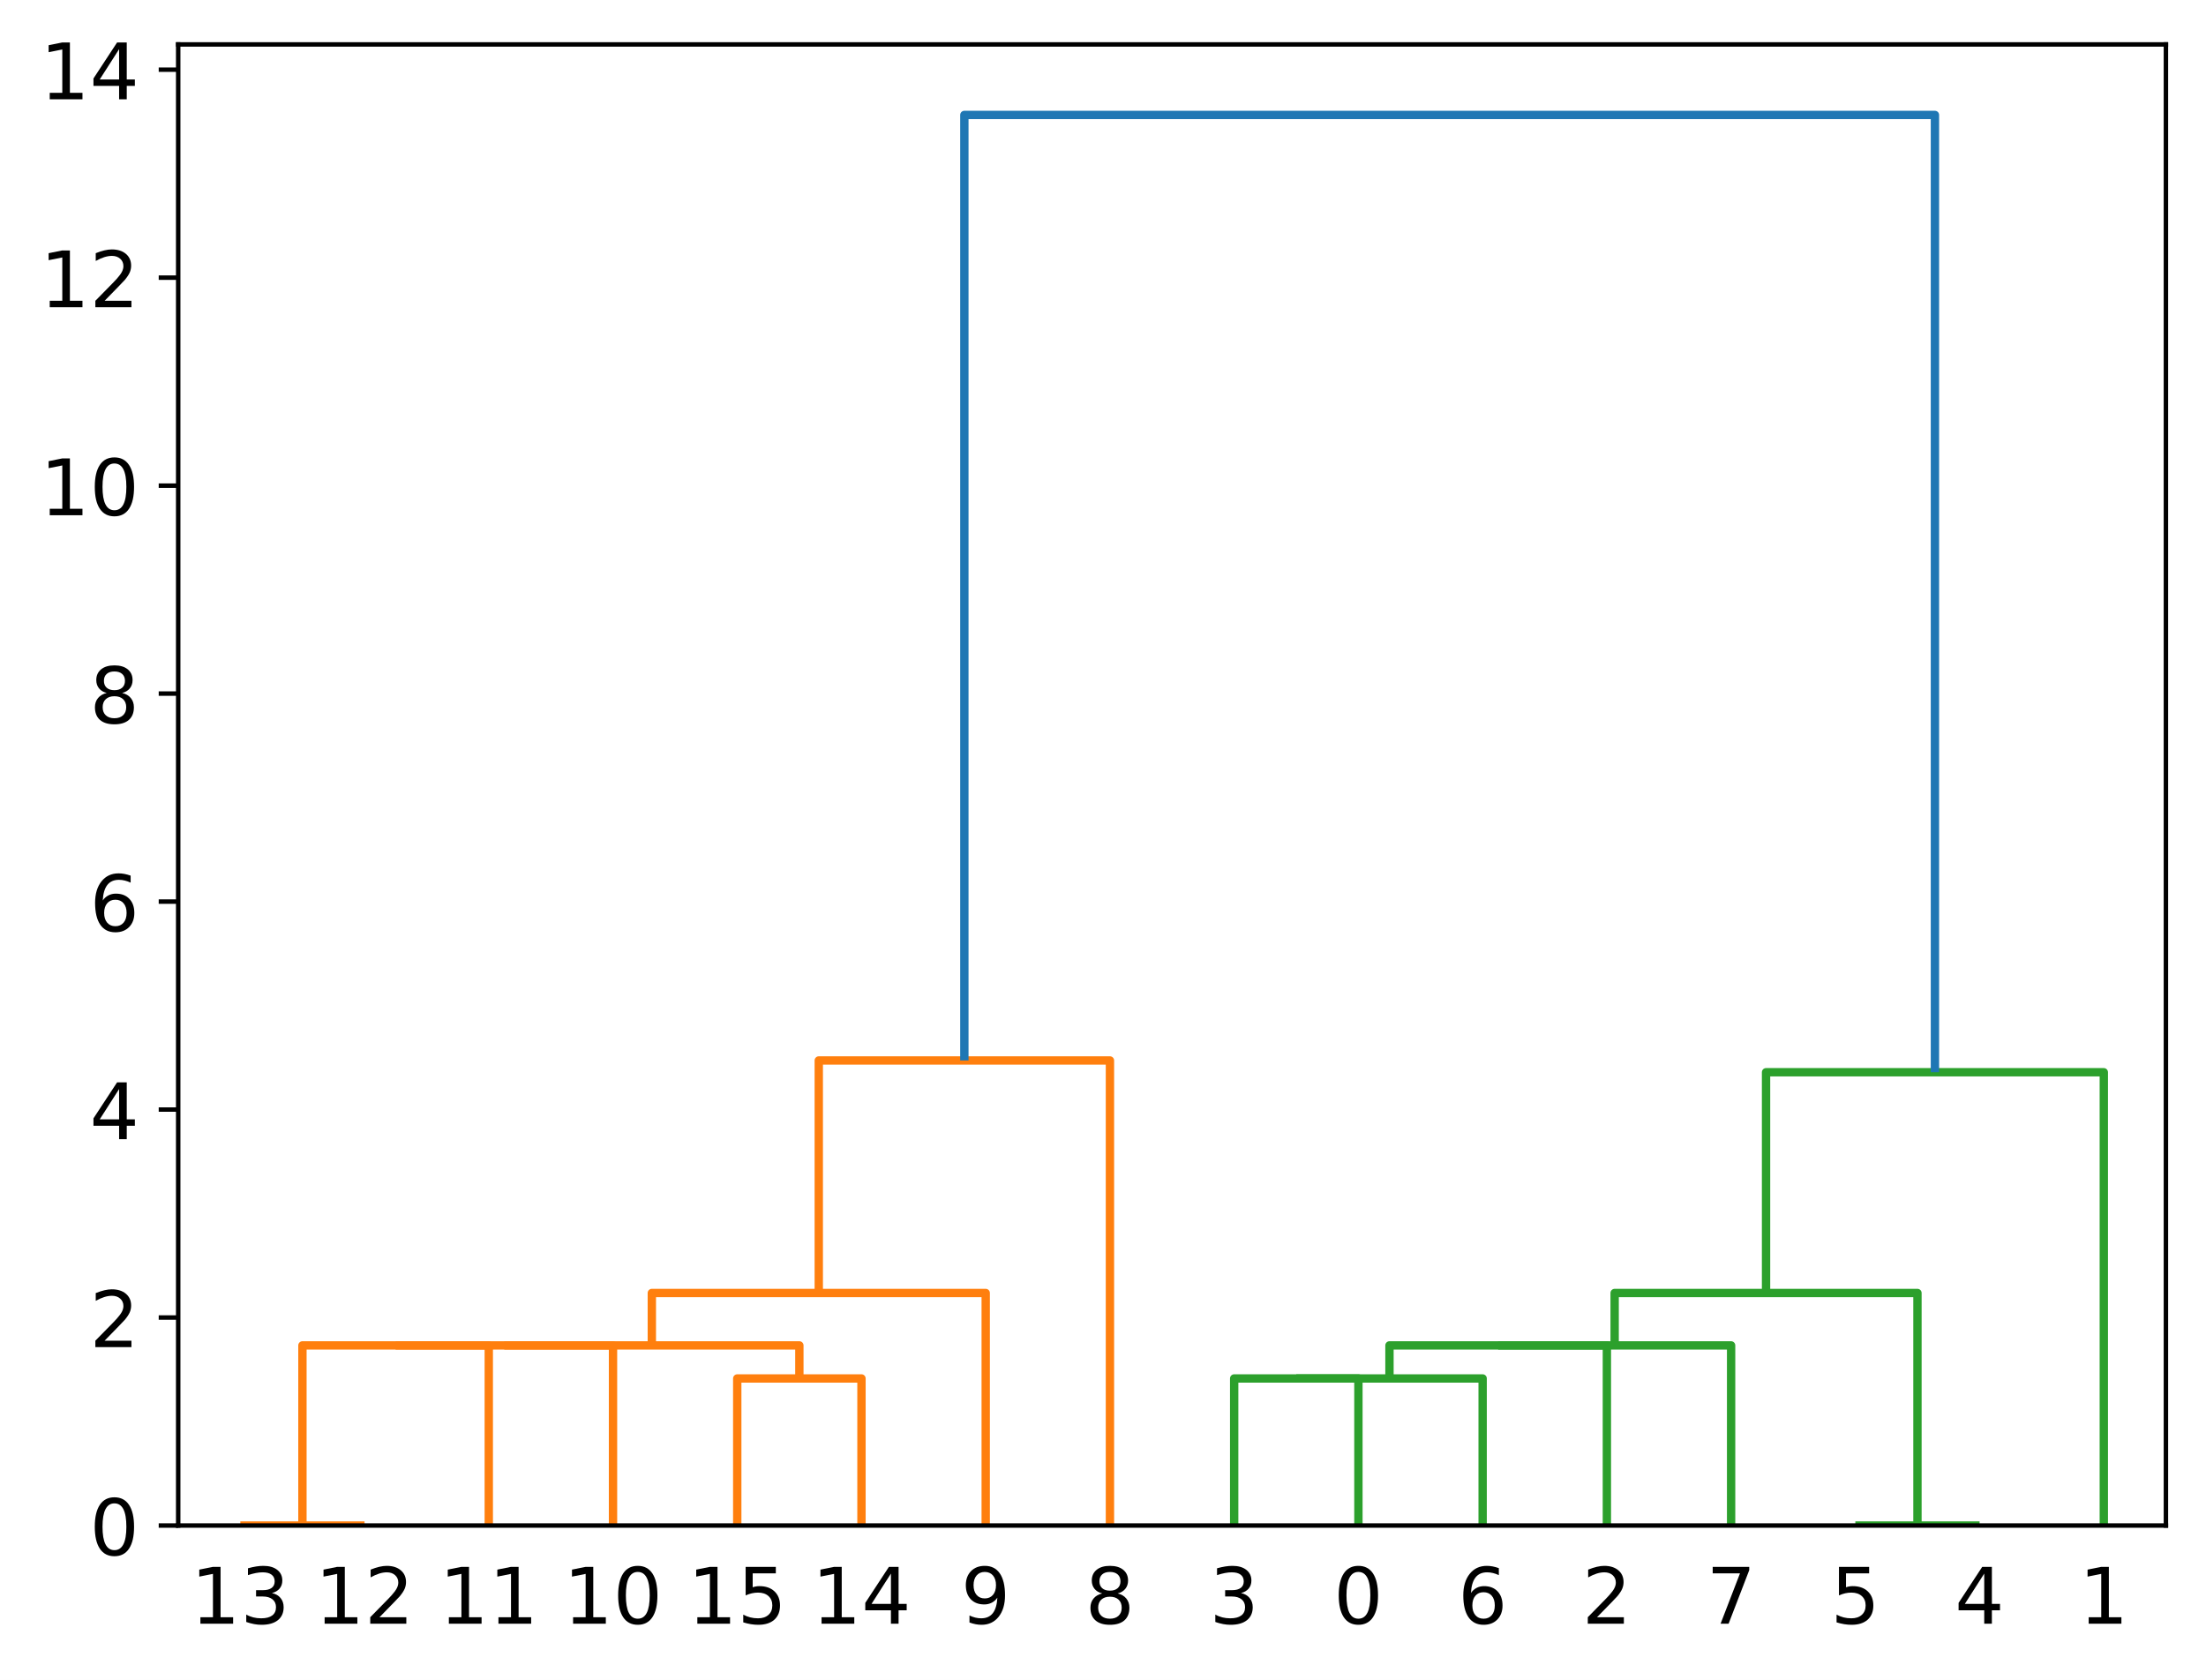
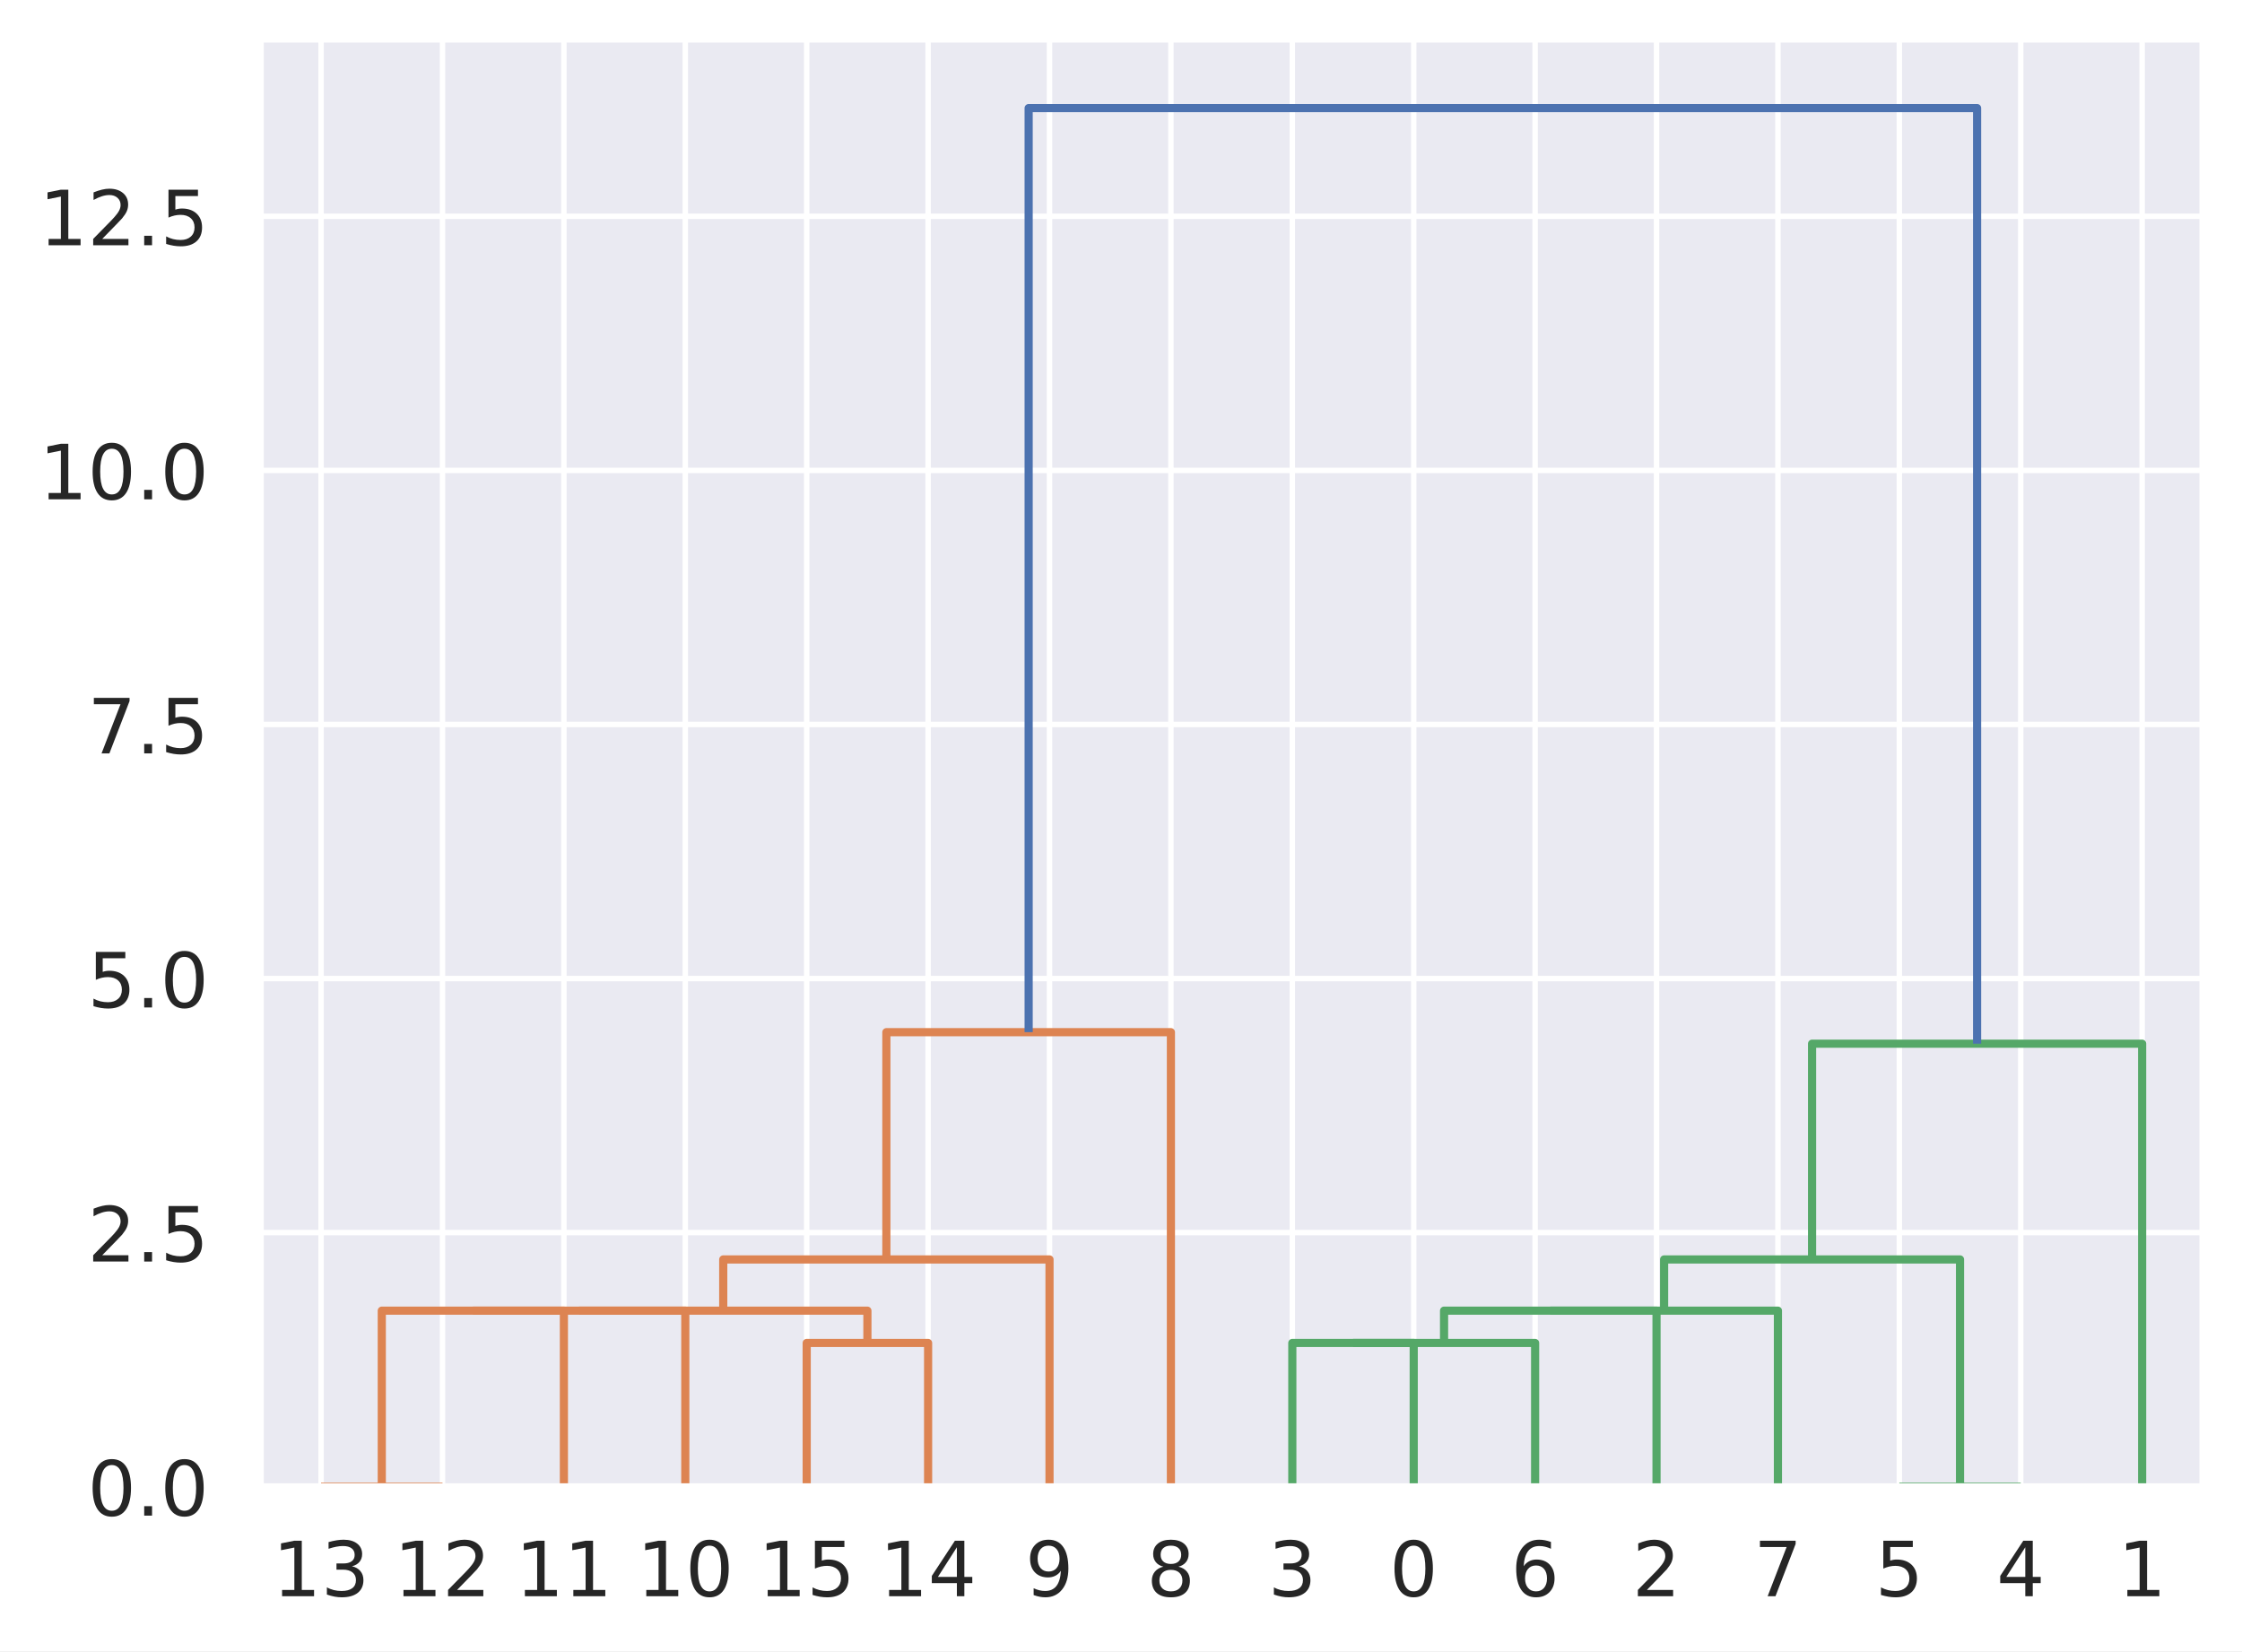
- <svg xmlns="http://www.w3.org/2000/svg" xmlns:xlink="http://www.w3.org/1999/xlink" width="396.335pt" height="301.842pt" viewBox="0 0 396.335 301.842" version="1.1">
+ <svg xmlns="http://www.w3.org/2000/svg" xmlns:xlink="http://www.w3.org/1999/xlink" width="412.192pt" height="303.561pt" viewBox="0 0 412.192 303.561" version="1.1">
  <defs>
    <style type="text/css">*{stroke-linejoin: round; stroke-linecap: butt}</style>
  </defs>
  <g id="figure_1">
    <g id="patch_1">
-       <path d="M 0 301.842  L 396.335 301.842  L 396.335 0  L 0 0  z " style="fill: #ffffff" />
+       <path d="M 0 303.561  L 412.192 303.561  L 412.192 0  L 0 0  z " style="fill: #ffffff" />
    </g>
    <g id="axes_1">
      <g id="patch_2">
-         <path d="M 32.015 274.093  L 389.135 274.093  L 389.135 7.981  L 32.015 7.981  z " style="fill: #ffffff" />
+         <path d="M 47.872 273.312  L 404.992 273.312  L 404.992 7.2  L 47.872 7.2  z " style="fill: #eaeaf2" />
      </g>
      <g id="matplotlib.axis_1">
        <g id="xtick_1">
+           <g id="line2d_1">
+             <path d="M 59.032 273.312  L 59.032 7.2  " clip-path="url(#pb46908886f)" style="fill: none; stroke: #ffffff; stroke-linecap: round" />
+           </g>
          <g id="text_1">
-             <g transform="translate(34.2675 291.7305)scale(0.14 -0.14)">
+             <g style="fill: #262626" transform="translate(50.12438 293.4498)scale(0.14 -0.14)">
              <defs>
                <path id="DejaVuSans-31" d="M 794 531  L 1825 531  L 1825 4091  L 703 3866  L 703 4441  L 1819 4666  L 2450 4666  L 2450 531  L 3481 531  L 3481 0  L 794 0  L 794 531  z " transform="scale(0.015625)" />
                <path id="DejaVuSans-33" d="M 2597 2516  Q 3050 2419 3304 2112  Q 3559 1806 3559 1356  Q 3559 666 3084 287  Q 2609 -91 1734 -91  Q 1441 -91 1130 -33  Q 819 25 488 141  L 488 750  Q 750 597 1062 519  Q 1375 441 1716 441  Q 2309 441 2620 675  Q 2931 909 2931 1356  Q 2931 1769 2642 2001  Q 2353 2234 1838 2234  L 1294 2234  L 1294 2753  L 1863 2753  Q 2328 2753 2575 2939  Q 2822 3125 2822 3475  Q 2822 3834 2567 4026  Q 2313 4219 1838 4219  Q 1578 4219 1281 4162  Q 984 4106 628 3988  L 628 4550  Q 988 4650 1302 4700  Q 1616 4750 1894 4750  Q 2613 4750 3031 4423  Q 3450 4097 3450 3541  Q 3450 3153 3228 2886  Q 3006 2619 2597 2516  z " transform="scale(0.015625)" />
              </defs>
              <use xlink:href="#DejaVuSans-31" />
              <use xlink:href="#DejaVuSans-33" x="63.623" />
            </g>
          </g>
        </g>
        <g id="xtick_2">
+           <g id="line2d_2">
+             <path d="M 81.352 273.312  L 81.352 7.2  " clip-path="url(#pb46908886f)" style="fill: none; stroke: #ffffff; stroke-linecap: round" />
+           </g>
          <g id="text_2">
-             <g transform="translate(56.5875 291.7305)scale(0.14 -0.14)">
+             <g style="fill: #262626" transform="translate(72.44437 293.4498)scale(0.14 -0.14)">
              <defs>
                <path id="DejaVuSans-32" d="M 1228 531  L 3431 531  L 3431 0  L 469 0  L 469 531  Q 828 903 1448 1529  Q 2069 2156 2228 2338  Q 2531 2678 2651 2914  Q 2772 3150 2772 3378  Q 2772 3750 2511 3984  Q 2250 4219 1831 4219  Q 1534 4219 1204 4116  Q 875 4013 500 3803  L 500 4441  Q 881 4594 1212 4672  Q 1544 4750 1819 4750  Q 2544 4750 2975 4387  Q 3406 4025 3406 3419  Q 3406 3131 3298 2873  Q 3191 2616 2906 2266  Q 2828 2175 2409 1742  Q 1991 1309 1228 531  z " transform="scale(0.015625)" />
              </defs>
              <use xlink:href="#DejaVuSans-31" />
              <use xlink:href="#DejaVuSans-32" x="63.623" />
            </g>
          </g>
        </g>
        <g id="xtick_3">
+           <g id="line2d_3">
+             <path d="M 103.672 273.312  L 103.672 7.2  " clip-path="url(#pb46908886f)" style="fill: none; stroke: #ffffff; stroke-linecap: round" />
+           </g>
          <g id="text_3">
-             <g transform="translate(78.9075 291.7305)scale(0.14 -0.14)">
+             <g style="fill: #262626" transform="translate(94.76438 293.4498)scale(0.14 -0.14)">
              <use xlink:href="#DejaVuSans-31" />
              <use xlink:href="#DejaVuSans-31" x="63.623" />
            </g>
          </g>
        </g>
        <g id="xtick_4">
+           <g id="line2d_4">
+             <path d="M 125.992 273.312  L 125.992 7.2  " clip-path="url(#pb46908886f)" style="fill: none; stroke: #ffffff; stroke-linecap: round" />
+           </g>
          <g id="text_4">
-             <g transform="translate(101.2275 291.7305)scale(0.14 -0.14)">
+             <g style="fill: #262626" transform="translate(117.0844 293.4498)scale(0.14 -0.14)">
              <defs>
                <path id="DejaVuSans-30" d="M 2034 4250  Q 1547 4250 1301 3770  Q 1056 3291 1056 2328  Q 1056 1369 1301 889  Q 1547 409 2034 409  Q 2525 409 2770 889  Q 3016 1369 3016 2328  Q 3016 3291 2770 3770  Q 2525 4250 2034 4250  z M 2034 4750  Q 2819 4750 3233 4129  Q 3647 3509 3647 2328  Q 3647 1150 3233 529  Q 2819 -91 2034 -91  Q 1250 -91 836 529  Q 422 1150 422 2328  Q 422 3509 836 4129  Q 1250 4750 2034 4750  z " transform="scale(0.015625)" />
              </defs>
              <use xlink:href="#DejaVuSans-31" />
              <use xlink:href="#DejaVuSans-30" x="63.623" />
            </g>
          </g>
        </g>
        <g id="xtick_5">
+           <g id="line2d_5">
+             <path d="M 148.312 273.312  L 148.312 7.2  " clip-path="url(#pb46908886f)" style="fill: none; stroke: #ffffff; stroke-linecap: round" />
+           </g>
          <g id="text_5">
-             <g transform="translate(123.5475 291.7305)scale(0.14 -0.14)">
+             <g style="fill: #262626" transform="translate(139.4044 293.4498)scale(0.14 -0.14)">
              <defs>
                <path id="DejaVuSans-35" d="M 691 4666  L 3169 4666  L 3169 4134  L 1269 4134  L 1269 2991  Q 1406 3038 1543 3061  Q 1681 3084 1819 3084  Q 2600 3084 3056 2656  Q 3513 2228 3513 1497  Q 3513 744 3044 326  Q 2575 -91 1722 -91  Q 1428 -91 1123 -41  Q 819 9 494 109  L 494 744  Q 775 591 1075 516  Q 1375 441 1709 441  Q 2250 441 2565 725  Q 2881 1009 2881 1497  Q 2881 1984 2565 2268  Q 2250 2553 1709 2553  Q 1456 2553 1204 2497  Q 953 2441 691 2322  L 691 4666  z " transform="scale(0.015625)" />
              </defs>
              <use xlink:href="#DejaVuSans-31" />
              <use xlink:href="#DejaVuSans-35" x="63.623" />
            </g>
          </g>
        </g>
        <g id="xtick_6">
+           <g id="line2d_6">
+             <path d="M 170.632 273.312  L 170.632 7.2  " clip-path="url(#pb46908886f)" style="fill: none; stroke: #ffffff; stroke-linecap: round" />
+           </g>
          <g id="text_6">
-             <g transform="translate(145.8675 291.7305)scale(0.14 -0.14)">
+             <g style="fill: #262626" transform="translate(161.7244 293.4498)scale(0.14 -0.14)">
              <defs>
                <path id="DejaVuSans-34" d="M 2419 4116  L 825 1625  L 2419 1625  L 2419 4116  z M 2253 4666  L 3047 4666  L 3047 1625  L 3713 1625  L 3713 1100  L 3047 1100  L 3047 0  L 2419 0  L 2419 1100  L 313 1100  L 313 1709  L 2253 4666  z " transform="scale(0.015625)" />
              </defs>
              <use xlink:href="#DejaVuSans-31" />
              <use xlink:href="#DejaVuSans-34" x="63.623" />
            </g>
          </g>
        </g>
        <g id="xtick_7">
+           <g id="line2d_7">
+             <path d="M 192.952 273.312  L 192.952 7.2  " clip-path="url(#pb46908886f)" style="fill: none; stroke: #ffffff; stroke-linecap: round" />
+           </g>
          <g id="text_7">
-             <g transform="translate(172.6413 291.7305)scale(0.14 -0.14)">
+             <g style="fill: #262626" transform="translate(188.4981 293.4498)scale(0.14 -0.14)">
              <defs>
                <path id="DejaVuSans-39" d="M 703 97  L 703 672  Q 941 559 1184 500  Q 1428 441 1663 441  Q 2288 441 2617 861  Q 2947 1281 2994 2138  Q 2813 1869 2534 1725  Q 2256 1581 1919 1581  Q 1219 1581 811 2004  Q 403 2428 403 3163  Q 403 3881 828 4315  Q 1253 4750 1959 4750  Q 2769 4750 3195 4129  Q 3622 3509 3622 2328  Q 3622 1225 3098 567  Q 2575 -91 1691 -91  Q 1453 -91 1209 -44  Q 966 3 703 97  z M 1959 2075  Q 2384 2075 2632 2365  Q 2881 2656 2881 3163  Q 2881 3666 2632 3958  Q 2384 4250 1959 4250  Q 1534 4250 1286 3958  Q 1038 3666 1038 3163  Q 1038 2656 1286 2365  Q 1534 2075 1959 2075  z " transform="scale(0.015625)" />
              </defs>
              <use xlink:href="#DejaVuSans-39" />
            </g>
          </g>
        </g>
        <g id="xtick_8">
+           <g id="line2d_8">
+             <path d="M 215.272 273.312  L 215.272 7.2  " clip-path="url(#pb46908886f)" style="fill: none; stroke: #ffffff; stroke-linecap: round" />
+           </g>
          <g id="text_8">
-             <g transform="translate(194.9613 291.7305)scale(0.14 -0.14)">
+             <g style="fill: #262626" transform="translate(210.8181 293.4498)scale(0.14 -0.14)">
              <defs>
                <path id="DejaVuSans-38" d="M 2034 2216  Q 1584 2216 1326 1975  Q 1069 1734 1069 1313  Q 1069 891 1326 650  Q 1584 409 2034 409  Q 2484 409 2743 651  Q 3003 894 3003 1313  Q 3003 1734 2745 1975  Q 2488 2216 2034 2216  z M 1403 2484  Q 997 2584 770 2862  Q 544 3141 544 3541  Q 544 4100 942 4425  Q 1341 4750 2034 4750  Q 2731 4750 3128 4425  Q 3525 4100 3525 3541  Q 3525 3141 3298 2862  Q 3072 2584 2669 2484  Q 3125 2378 3379 2068  Q 3634 1759 3634 1313  Q 3634 634 3220 271  Q 2806 -91 2034 -91  Q 1263 -91 848 271  Q 434 634 434 1313  Q 434 1759 690 2068  Q 947 2378 1403 2484  z M 1172 3481  Q 1172 3119 1398 2916  Q 1625 2713 2034 2713  Q 2441 2713 2670 2916  Q 2900 3119 2900 3481  Q 2900 3844 2670 4047  Q 2441 4250 2034 4250  Q 1625 4250 1398 4047  Q 1172 3844 1172 3481  z " transform="scale(0.015625)" />
              </defs>
              <use xlink:href="#DejaVuSans-38" />
            </g>
          </g>
        </g>
        <g id="xtick_9">
+           <g id="line2d_9">
+             <path d="M 237.592 273.312  L 237.592 7.2  " clip-path="url(#pb46908886f)" style="fill: none; stroke: #ffffff; stroke-linecap: round" />
+           </g>
          <g id="text_9">
-             <g transform="translate(217.2812 291.7305)scale(0.14 -0.14)">
+             <g style="fill: #262626" transform="translate(233.1381 293.4498)scale(0.14 -0.14)">
              <use xlink:href="#DejaVuSans-33" />
            </g>
          </g>
        </g>
        <g id="xtick_10">
+           <g id="line2d_10">
+             <path d="M 259.912 273.312  L 259.912 7.2  " clip-path="url(#pb46908886f)" style="fill: none; stroke: #ffffff; stroke-linecap: round" />
+           </g>
          <g id="text_10">
-             <g transform="translate(239.6012 291.7305)scale(0.14 -0.14)">
+             <g style="fill: #262626" transform="translate(255.4581 293.4498)scale(0.14 -0.14)">
              <use xlink:href="#DejaVuSans-30" />
            </g>
          </g>
        </g>
        <g id="xtick_11">
+           <g id="line2d_11">
+             <path d="M 282.232 273.312  L 282.232 7.2  " clip-path="url(#pb46908886f)" style="fill: none; stroke: #ffffff; stroke-linecap: round" />
+           </g>
          <g id="text_11">
-             <g transform="translate(261.9212 291.7305)scale(0.14 -0.14)">
+             <g style="fill: #262626" transform="translate(277.7781 293.4498)scale(0.14 -0.14)">
              <defs>
                <path id="DejaVuSans-36" d="M 2113 2584  Q 1688 2584 1439 2293  Q 1191 2003 1191 1497  Q 1191 994 1439 701  Q 1688 409 2113 409  Q 2538 409 2786 701  Q 3034 994 3034 1497  Q 3034 2003 2786 2293  Q 2538 2584 2113 2584  z M 3366 4563  L 3366 3988  Q 3128 4100 2886 4159  Q 2644 4219 2406 4219  Q 1781 4219 1451 3797  Q 1122 3375 1075 2522  Q 1259 2794 1537 2939  Q 1816 3084 2150 3084  Q 2853 3084 3261 2657  Q 3669 2231 3669 1497  Q 3669 778 3244 343  Q 2819 -91 2113 -91  Q 1303 -91 875 529  Q 447 1150 447 2328  Q 447 3434 972 4092  Q 1497 4750 2381 4750  Q 2619 4750 2861 4703  Q 3103 4656 3366 4563  z " transform="scale(0.015625)" />
              </defs>
              <use xlink:href="#DejaVuSans-36" />
            </g>
          </g>
        </g>
        <g id="xtick_12">
+           <g id="line2d_12">
+             <path d="M 304.552 273.312  L 304.552 7.2  " clip-path="url(#pb46908886f)" style="fill: none; stroke: #ffffff; stroke-linecap: round" />
+           </g>
          <g id="text_12">
-             <g transform="translate(284.2412 291.7305)scale(0.14 -0.14)">
+             <g style="fill: #262626" transform="translate(300.0981 293.4498)scale(0.14 -0.14)">
              <use xlink:href="#DejaVuSans-32" />
            </g>
          </g>
        </g>
        <g id="xtick_13">
+           <g id="line2d_13">
+             <path d="M 326.872 273.312  L 326.872 7.2  " clip-path="url(#pb46908886f)" style="fill: none; stroke: #ffffff; stroke-linecap: round" />
+           </g>
          <g id="text_13">
-             <g transform="translate(306.5612 291.7305)scale(0.14 -0.14)">
+             <g style="fill: #262626" transform="translate(322.4181 293.4498)scale(0.14 -0.14)">
              <defs>
                <path id="DejaVuSans-37" d="M 525 4666  L 3525 4666  L 3525 4397  L 1831 0  L 1172 0  L 2766 4134  L 525 4134  L 525 4666  z " transform="scale(0.015625)" />
              </defs>
              <use xlink:href="#DejaVuSans-37" />
            </g>
          </g>
        </g>
        <g id="xtick_14">
+           <g id="line2d_14">
+             <path d="M 349.192 273.312  L 349.192 7.2  " clip-path="url(#pb46908886f)" style="fill: none; stroke: #ffffff; stroke-linecap: round" />
+           </g>
          <g id="text_14">
-             <g transform="translate(328.8813 291.7305)scale(0.14 -0.14)">
+             <g style="fill: #262626" transform="translate(344.7381 293.4498)scale(0.14 -0.14)">
              <use xlink:href="#DejaVuSans-35" />
            </g>
          </g>
        </g>
        <g id="xtick_15">
+           <g id="line2d_15">
+             <path d="M 371.512 273.312  L 371.512 7.2  " clip-path="url(#pb46908886f)" style="fill: none; stroke: #ffffff; stroke-linecap: round" />
+           </g>
          <g id="text_15">
-             <g transform="translate(351.2013 291.7305)scale(0.14 -0.14)">
+             <g style="fill: #262626" transform="translate(367.0581 293.4498)scale(0.14 -0.14)">
              <use xlink:href="#DejaVuSans-34" />
            </g>
          </g>
        </g>
        <g id="xtick_16">
+           <g id="line2d_16">
+             <path d="M 393.832 273.312  L 393.832 7.2  " clip-path="url(#pb46908886f)" style="fill: none; stroke: #ffffff; stroke-linecap: round" />
+           </g>
          <g id="text_16">
-             <g transform="translate(373.5213 291.7305)scale(0.14 -0.14)">
+             <g style="fill: #262626" transform="translate(389.3781 293.4498)scale(0.14 -0.14)">
              <use xlink:href="#DejaVuSans-31" />
            </g>
          </g>
        </g>
      </g>
      <g id="matplotlib.axis_2">
        <g id="ytick_1">
-           <g id="line2d_1">
-             <defs>
-               <path id="m17e5e43dc5" d="M 0 0  L -3.5 0  " style="stroke: #000000; stroke-width: 0.8" />
-             </defs>
-             <g>
-               <use xlink:href="#m17e5e43dc5" x="32.015" y="274.093" style="stroke: #000000; stroke-width: 0.8" />
-             </g>
+           <g id="line2d_17">
+             <path d="M 47.872 273.312  L 404.992 273.312  " clip-path="url(#pb46908886f)" style="fill: none; stroke: #ffffff; stroke-linecap: round" />
          </g>
          <g id="text_17">
-             <g transform="translate(16.1075 279.4116)scale(0.14 -0.14)">
+             <g style="fill: #262626" transform="translate(16.1075 278.6309)scale(0.14 -0.14)">
+               <defs>
+                 <path id="DejaVuSans-2e" d="M 684 794  L 1344 794  L 1344 0  L 684 0  L 684 794  z " transform="scale(0.015625)" />
+               </defs>
              <use xlink:href="#DejaVuSans-30" />
+               <use xlink:href="#DejaVuSans-2e" x="63.623" />
+               <use xlink:href="#DejaVuSans-30" x="95.41" />
            </g>
          </g>
        </g>
        <g id="ytick_2">
-           <g id="line2d_2">
-             <g>
-               <use xlink:href="#m17e5e43dc5" x="32.015" y="236.725" style="stroke: #000000; stroke-width: 0.8" />
-             </g>
+           <g id="line2d_18">
+             <path d="M 47.872 226.602  L 404.992 226.602  " clip-path="url(#pb46908886f)" style="fill: none; stroke: #ffffff; stroke-linecap: round" />
          </g>
          <g id="text_18">
-             <g transform="translate(16.1075 242.0439)scale(0.14 -0.14)">
+             <g style="fill: #262626" transform="translate(16.1075 231.9213)scale(0.14 -0.14)">
              <use xlink:href="#DejaVuSans-32" />
+               <use xlink:href="#DejaVuSans-2e" x="63.623" />
+               <use xlink:href="#DejaVuSans-35" x="95.41" />
            </g>
          </g>
        </g>
        <g id="ytick_3">
-           <g id="line2d_3">
-             <g>
-               <use xlink:href="#m17e5e43dc5" x="32.015" y="199.357" style="stroke: #000000; stroke-width: 0.8" />
-             </g>
+           <g id="line2d_19">
+             <path d="M 47.872 179.893  L 404.992 179.893  " clip-path="url(#pb46908886f)" style="fill: none; stroke: #ffffff; stroke-linecap: round" />
          </g>
          <g id="text_19">
-             <g transform="translate(16.1075 204.6763)scale(0.14 -0.14)">
-               <use xlink:href="#DejaVuSans-34" />
+             <g style="fill: #262626" transform="translate(16.1075 185.2117)scale(0.14 -0.14)">
+               <use xlink:href="#DejaVuSans-35" />
+               <use xlink:href="#DejaVuSans-2e" x="63.623" />
+               <use xlink:href="#DejaVuSans-30" x="95.41" />
            </g>
          </g>
        </g>
        <g id="ytick_4">
-           <g id="line2d_4">
-             <g>
-               <use xlink:href="#m17e5e43dc5" x="32.015" y="161.99" style="stroke: #000000; stroke-width: 0.8" />
-             </g>
+           <g id="line2d_20">
+             <path d="M 47.872 133.183  L 404.992 133.183  " clip-path="url(#pb46908886f)" style="fill: none; stroke: #ffffff; stroke-linecap: round" />
          </g>
          <g id="text_20">
-             <g transform="translate(16.1075 167.3086)scale(0.14 -0.14)">
-               <use xlink:href="#DejaVuSans-36" />
+             <g style="fill: #262626" transform="translate(16.1075 138.5021)scale(0.14 -0.14)">
+               <use xlink:href="#DejaVuSans-37" />
+               <use xlink:href="#DejaVuSans-2e" x="63.623" />
+               <use xlink:href="#DejaVuSans-35" x="95.41" />
            </g>
          </g>
        </g>
        <g id="ytick_5">
-           <g id="line2d_5">
-             <g>
-               <use xlink:href="#m17e5e43dc5" x="32.015" y="124.622" style="stroke: #000000; stroke-width: 0.8" />
-             </g>
+           <g id="line2d_21">
+             <path d="M 47.872 86.474  L 404.992 86.474  " clip-path="url(#pb46908886f)" style="fill: none; stroke: #ffffff; stroke-linecap: round" />
          </g>
          <g id="text_21">
-             <g transform="translate(16.1075 129.9409)scale(0.14 -0.14)">
-               <use xlink:href="#DejaVuSans-38" />
+             <g style="fill: #262626" transform="translate(7.2 91.79246)scale(0.14 -0.14)">
+               <use xlink:href="#DejaVuSans-31" />
+               <use xlink:href="#DejaVuSans-30" x="63.623" />
+               <use xlink:href="#DejaVuSans-2e" x="127.246" />
+               <use xlink:href="#DejaVuSans-30" x="159.033" />
            </g>
          </g>
        </g>
        <g id="ytick_6">
-           <g id="line2d_6">
-             <g>
-               <use xlink:href="#m17e5e43dc5" x="32.015" y="87.254" style="stroke: #000000; stroke-width: 0.8" />
-             </g>
+           <g id="line2d_22">
+             <path d="M 47.872 39.764  L 404.992 39.764  " clip-path="url(#pb46908886f)" style="fill: none; stroke: #ffffff; stroke-linecap: round" />
          </g>
          <g id="text_22">
-             <g transform="translate(7.2 92.57319)scale(0.14 -0.14)">
-               <use xlink:href="#DejaVuSans-31" />
-               <use xlink:href="#DejaVuSans-30" x="63.623" />
-             </g>
-           </g>
-         </g>
-         <g id="ytick_7">
-           <g id="line2d_7">
-             <g>
-               <use xlink:href="#m17e5e43dc5" x="32.015" y="49.887" style="stroke: #000000; stroke-width: 0.8" />
-             </g>
-           </g>
-           <g id="text_23">
-             <g transform="translate(7.2 55.2055)scale(0.14 -0.14)">
+             <g style="fill: #262626" transform="translate(7.2 45.08285)scale(0.14 -0.14)">
              <use xlink:href="#DejaVuSans-31" />
              <use xlink:href="#DejaVuSans-32" x="63.623" />
-             </g>
-           </g>
-         </g>
-         <g id="ytick_8">
-           <g id="line2d_8">
-             <g>
-               <use xlink:href="#m17e5e43dc5" x="32.015" y="12.519" style="stroke: #000000; stroke-width: 0.8" />
-             </g>
-           </g>
-           <g id="text_24">
-             <g transform="translate(7.2 17.83781)scale(0.14 -0.14)">
-               <use xlink:href="#DejaVuSans-31" />
-               <use xlink:href="#DejaVuSans-34" x="63.623" />
+               <use xlink:href="#DejaVuSans-2e" x="127.246" />
+               <use xlink:href="#DejaVuSans-35" x="159.033" />
            </g>
          </g>
        </g>
      </g>
      <g id="LineCollection_1">
-         <path d="M 43.175 274.093  L 43.175 274.093  L 65.495 274.093  L 65.495 274.093  " clip-path="url(#p971637ed4b)" style="fill: none; stroke: #ff7f0e; stroke-width: 1.5" />
-         <path d="M 54.335 274.093  L 54.335 241.731  L 87.815 241.731  L 87.815 274.093  " clip-path="url(#p971637ed4b)" style="fill: none; stroke: #ff7f0e; stroke-width: 1.5" />
-         <path d="M 71.075 241.731  L 71.075 241.731  L 110.135 241.731  L 110.135 274.093  " clip-path="url(#p971637ed4b)" style="fill: none; stroke: #ff7f0e; stroke-width: 1.5" />
-         <path d="M 132.455 274.093  L 132.455 247.67  L 154.775 247.67  L 154.775 274.093  " clip-path="url(#p971637ed4b)" style="fill: none; stroke: #ff7f0e; stroke-width: 1.5" />
-         <path d="M 90.605 241.731  L 90.605 241.731  L 143.615 241.731  L 143.615 247.67  " clip-path="url(#p971637ed4b)" style="fill: none; stroke: #ff7f0e; stroke-width: 1.5" />
-         <path d="M 117.11 241.731  L 117.11 232.314  L 177.095 232.314  L 177.095 274.093  " clip-path="url(#p971637ed4b)" style="fill: none; stroke: #ff7f0e; stroke-width: 1.5" />
-         <path d="M 147.102 232.314  L 147.102 190.536  L 199.415 190.536  L 199.415 274.093  " clip-path="url(#p971637ed4b)" style="fill: none; stroke: #ff7f0e; stroke-width: 1.5" />
+         <path d="M 59.032 273.312  L 59.032 273.312  L 81.352 273.312  L 81.352 273.312  " clip-path="url(#pb46908886f)" style="fill: none; stroke: #dd8452; stroke-width: 1.5" />
+         <path d="M 70.192 273.312  L 70.192 240.951  L 103.672 240.951  L 103.672 273.312  " clip-path="url(#pb46908886f)" style="fill: none; stroke: #dd8452; stroke-width: 1.5" />
+         <path d="M 86.932 240.951  L 86.932 240.951  L 125.992 240.951  L 125.992 273.312  " clip-path="url(#pb46908886f)" style="fill: none; stroke: #dd8452; stroke-width: 1.5" />
+         <path d="M 148.312 273.312  L 148.312 246.889  L 170.632 246.889  L 170.632 273.312  " clip-path="url(#pb46908886f)" style="fill: none; stroke: #dd8452; stroke-width: 1.5" />
+         <path d="M 106.462 240.951  L 106.462 240.951  L 159.472 240.951  L 159.472 246.889  " clip-path="url(#pb46908886f)" style="fill: none; stroke: #dd8452; stroke-width: 1.5" />
+         <path d="M 132.967 240.951  L 132.967 231.534  L 192.952 231.534  L 192.952 273.312  " clip-path="url(#pb46908886f)" style="fill: none; stroke: #dd8452; stroke-width: 1.5" />
+         <path d="M 162.959 231.534  L 162.959 189.755  L 215.272 189.755  L 215.272 273.312  " clip-path="url(#pb46908886f)" style="fill: none; stroke: #dd8452; stroke-width: 1.5" />
      </g>
      <g id="LineCollection_2">
-         <path d="M 221.735 274.093  L 221.735 247.67  L 244.055 247.67  L 244.055 274.093  " clip-path="url(#p971637ed4b)" style="fill: none; stroke: #2ca02c; stroke-width: 1.5" />
-         <path d="M 232.895 247.67  L 232.895 247.67  L 266.375 247.67  L 266.375 274.093  " clip-path="url(#p971637ed4b)" style="fill: none; stroke: #2ca02c; stroke-width: 1.5" />
-         <path d="M 249.635 247.67  L 249.635 241.731  L 288.695 241.731  L 288.695 274.093  " clip-path="url(#p971637ed4b)" style="fill: none; stroke: #2ca02c; stroke-width: 1.5" />
-         <path d="M 269.165 241.731  L 269.165 241.731  L 311.015 241.731  L 311.015 274.093  " clip-path="url(#p971637ed4b)" style="fill: none; stroke: #2ca02c; stroke-width: 1.5" />
-         <path d="M 333.335 274.093  L 333.335 274.093  L 355.655 274.093  L 355.655 274.093  " clip-path="url(#p971637ed4b)" style="fill: none; stroke: #2ca02c; stroke-width: 1.5" />
-         <path d="M 290.09 241.731  L 290.09 232.314  L 344.495 232.314  L 344.495 274.093  " clip-path="url(#p971637ed4b)" style="fill: none; stroke: #2ca02c; stroke-width: 1.5" />
-         <path d="M 317.293 232.314  L 317.293 192.652  L 377.975 192.652  L 377.975 274.093  " clip-path="url(#p971637ed4b)" style="fill: none; stroke: #2ca02c; stroke-width: 1.5" />
+         <path d="M 237.592 273.312  L 237.592 246.889  L 259.912 246.889  L 259.912 273.312  " clip-path="url(#pb46908886f)" style="fill: none; stroke: #55a868; stroke-width: 1.5" />
+         <path d="M 248.752 246.889  L 248.752 246.889  L 282.232 246.889  L 282.232 273.312  " clip-path="url(#pb46908886f)" style="fill: none; stroke: #55a868; stroke-width: 1.5" />
+         <path d="M 265.492 246.889  L 265.492 240.951  L 304.552 240.951  L 304.552 273.312  " clip-path="url(#pb46908886f)" style="fill: none; stroke: #55a868; stroke-width: 1.5" />
+         <path d="M 285.022 240.951  L 285.022 240.951  L 326.872 240.951  L 326.872 273.312  " clip-path="url(#pb46908886f)" style="fill: none; stroke: #55a868; stroke-width: 1.5" />
+         <path d="M 349.192 273.312  L 349.192 273.312  L 371.512 273.312  L 371.512 273.312  " clip-path="url(#pb46908886f)" style="fill: none; stroke: #55a868; stroke-width: 1.5" />
+         <path d="M 305.947 240.951  L 305.947 231.534  L 360.352 231.534  L 360.352 273.312  " clip-path="url(#pb46908886f)" style="fill: none; stroke: #55a868; stroke-width: 1.5" />
+         <path d="M 333.149 231.534  L 333.149 191.871  L 393.832 191.871  L 393.832 273.312  " clip-path="url(#pb46908886f)" style="fill: none; stroke: #55a868; stroke-width: 1.5" />
      </g>
      <g id="LineCollection_3">
-         <path d="M 173.259 190.536  L 173.259 20.653  L 347.634 20.653  L 347.634 192.652  " clip-path="url(#p971637ed4b)" style="fill: none; stroke: #1f77b4; stroke-width: 1.5" />
+         <path d="M 189.116 189.755  L 189.116 19.872  L 363.491 19.872  L 363.491 191.871  " clip-path="url(#pb46908886f)" style="fill: none; stroke: #4c72b0; stroke-width: 1.5" />
      </g>
      <g id="patch_3">
-         <path d="M 32.015 274.093  L 32.015 7.981  " style="fill: none; stroke: #000000; stroke-width: 0.8; stroke-linejoin: miter; stroke-linecap: square" />
+         <path d="M 47.872 273.312  L 47.872 7.2  " style="fill: none; stroke: #ffffff; stroke-width: 1.25; stroke-linejoin: miter; stroke-linecap: square" />
      </g>
      <g id="patch_4">
-         <path d="M 389.135 274.093  L 389.135 7.981  " style="fill: none; stroke: #000000; stroke-width: 0.8; stroke-linejoin: miter; stroke-linecap: square" />
+         <path d="M 404.992 273.312  L 404.992 7.2  " style="fill: none; stroke: #ffffff; stroke-width: 1.25; stroke-linejoin: miter; stroke-linecap: square" />
      </g>
      <g id="patch_5">
-         <path d="M 32.015 274.093  L 389.135 274.093  " style="fill: none; stroke: #000000; stroke-width: 0.8; stroke-linejoin: miter; stroke-linecap: square" />
+         <path d="M 47.872 273.312  L 404.992 273.312  " style="fill: none; stroke: #ffffff; stroke-width: 1.25; stroke-linejoin: miter; stroke-linecap: square" />
      </g>
      <g id="patch_6">
-         <path d="M 32.015 7.981  L 389.135 7.981  " style="fill: none; stroke: #000000; stroke-width: 0.8; stroke-linejoin: miter; stroke-linecap: square" />
+         <path d="M 47.872 7.2  L 404.992 7.2  " style="fill: none; stroke: #ffffff; stroke-width: 1.25; stroke-linejoin: miter; stroke-linecap: square" />
      </g>
    </g>
  </g>
  <defs>
-     <clipPath id="p971637ed4b">
-       <rect x="32.015" y="7.981" width="357.12" height="266.112" />
+     <clipPath id="pb46908886f">
+       <rect x="47.872" y="7.2" width="357.12" height="266.112" />
    </clipPath>
  </defs>
</svg>
